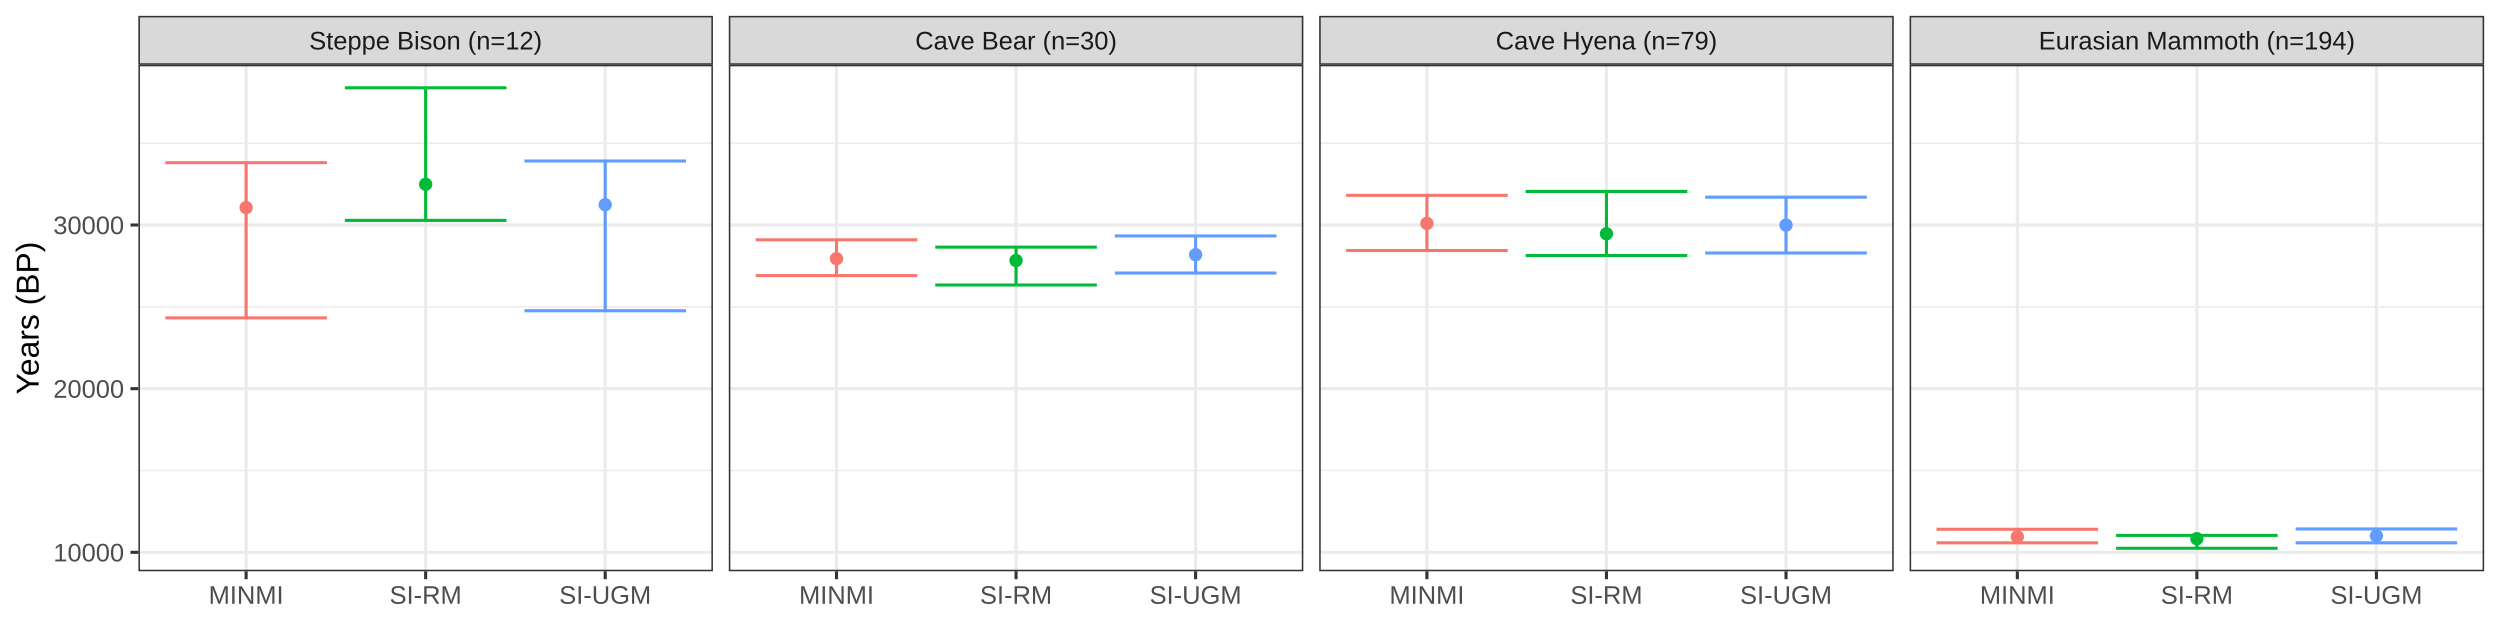
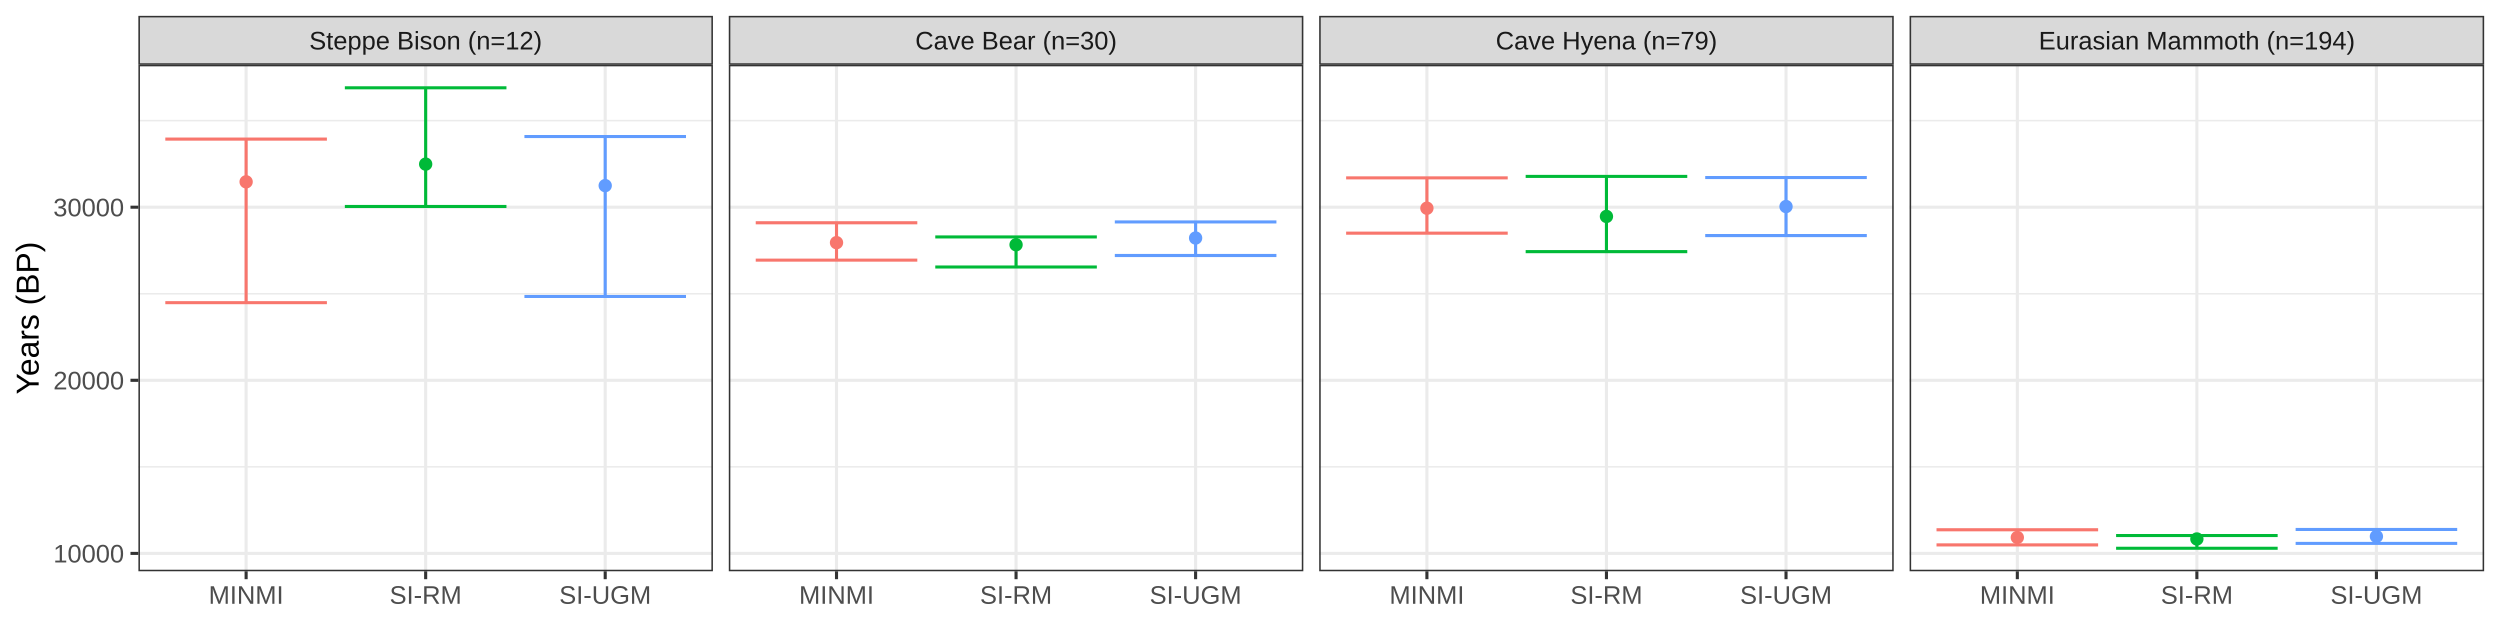
<svg xmlns="http://www.w3.org/2000/svg" class="svglite" width="864.00pt" height="216.00pt" viewBox="0 0 864.00 216.00">
  <defs>
    <style type="text/css">
    .svglite line, .svglite polyline, .svglite polygon, .svglite path, .svglite rect, .svglite circle {
      fill: none;
      stroke: #000000;
      stroke-linecap: round;
      stroke-linejoin: round;
      stroke-miterlimit: 10.00;
    }
    .svglite text {
      white-space: pre;
    }
  </style>
  </defs>
  <rect width="100%" height="100%" style="stroke: none; fill: #FFFFFF;" />
  <defs>
    <clipPath id="cpMC4wMHw4NjQuMDB8MC4wMHwyMTYuMDA=">
      <rect x="0.00" y="0.00" width="864.00" height="216.00" />
    </clipPath>
  </defs>
  <g clip-path="url(#cpMC4wMHw4NjQuMDB8MC4wMHwyMTYuMDA=)">
    <rect x="-0" y="0.00" width="864.00" height="216.00" style="stroke-width: 1.07; stroke: #FFFFFF; fill: #FFFFFF;" />
  </g>
  <defs>
    <clipPath id="cpNDcuODN8MjQ2LjM5fDIyLjQwfDE5Ny40NA==">
      <rect x="47.83" y="22.40" width="198.56" height="175.04" />
    </clipPath>
  </defs>
  <g clip-path="url(#cpNDcuODN8MjQ2LjM5fDIyLjQwfDE5Ny40NA==)">
    <rect x="47.83" y="22.40" width="198.56" height="175.04" style="stroke-width: 1.07; stroke: none; fill: #FFFFFF;" />
-     <polyline points="47.83,162.60 246.39,162.60 " style="stroke-width: 0.53; stroke: #EBEBEB; stroke-linecap: butt;" />
-     <polyline points="47.83,106.04 246.39,106.04 " style="stroke-width: 0.53; stroke: #EBEBEB; stroke-linecap: butt;" />
-     <polyline points="47.83,49.49 246.39,49.49 " style="stroke-width: 0.53; stroke: #EBEBEB; stroke-linecap: butt;" />
-     <polyline points="47.83,190.88 246.39,190.88 " style="stroke-width: 1.07; stroke: #EBEBEB; stroke-linecap: butt;" />
-     <polyline points="47.83,134.32 246.39,134.32 " style="stroke-width: 1.07; stroke: #EBEBEB; stroke-linecap: butt;" />
-     <polyline points="47.83,77.76 246.39,77.76 " style="stroke-width: 1.07; stroke: #EBEBEB; stroke-linecap: butt;" />
+     <polyline points="47.83,161.34 246.39,161.34 " style="stroke-width: 0.53; stroke: #EBEBEB; stroke-linecap: butt;" />
+     <polyline points="47.83,101.52 246.39,101.52 " style="stroke-width: 0.53; stroke: #EBEBEB; stroke-linecap: butt;" />
+     <polyline points="47.83,41.70 246.39,41.70 " style="stroke-width: 0.53; stroke: #EBEBEB; stroke-linecap: butt;" />
+     <polyline points="47.83,191.25 246.39,191.25 " style="stroke-width: 1.07; stroke: #EBEBEB; stroke-linecap: butt;" />
+     <polyline points="47.83,131.43 246.39,131.43 " style="stroke-width: 1.07; stroke: #EBEBEB; stroke-linecap: butt;" />
+     <polyline points="47.83,71.61 246.39,71.61 " style="stroke-width: 1.07; stroke: #EBEBEB; stroke-linecap: butt;" />
    <polyline points="85.06,197.44 85.06,22.40 " style="stroke-width: 1.07; stroke: #EBEBEB; stroke-linecap: butt;" />
    <polyline points="147.11,197.44 147.11,22.40 " style="stroke-width: 1.07; stroke: #EBEBEB; stroke-linecap: butt;" />
    <polyline points="209.16,197.44 209.16,22.40 " style="stroke-width: 1.07; stroke: #EBEBEB; stroke-linecap: butt;" />
-     <polyline points="57.13,56.22 112.98,56.22 " style="stroke-width: 1.07; stroke: #F8766D; stroke-linecap: butt;" />
-     <polyline points="85.06,56.22 85.06,109.85 " style="stroke-width: 1.07; stroke: #F8766D; stroke-linecap: butt;" />
-     <polyline points="57.13,109.85 112.98,109.85 " style="stroke-width: 1.07; stroke: #F8766D; stroke-linecap: butt;" />
-     <polyline points="181.24,55.64 237.08,55.64 " style="stroke-width: 1.07; stroke: #619CFF; stroke-linecap: butt;" />
-     <polyline points="209.16,55.64 209.16,107.40 " style="stroke-width: 1.07; stroke: #619CFF; stroke-linecap: butt;" />
-     <polyline points="181.24,107.40 237.08,107.40 " style="stroke-width: 1.07; stroke: #619CFF; stroke-linecap: butt;" />
+     <polyline points="57.13,48.07 112.98,48.07 " style="stroke-width: 1.07; stroke: #F8766D; stroke-linecap: butt;" />
+     <polyline points="85.06,48.07 85.06,104.60 " style="stroke-width: 1.07; stroke: #F8766D; stroke-linecap: butt;" />
+     <polyline points="57.13,104.60 112.98,104.60 " style="stroke-width: 1.07; stroke: #F8766D; stroke-linecap: butt;" />
+     <polyline points="181.24,47.18 237.08,47.18 " style="stroke-width: 1.07; stroke: #619CFF; stroke-linecap: butt;" />
+     <polyline points="209.16,47.18 209.16,102.46 " style="stroke-width: 1.07; stroke: #619CFF; stroke-linecap: butt;" />
+     <polyline points="181.24,102.46 237.08,102.46 " style="stroke-width: 1.07; stroke: #619CFF; stroke-linecap: butt;" />
    <polyline points="119.18,30.35 175.03,30.35 " style="stroke-width: 1.07; stroke: #00BA38; stroke-linecap: butt;" />
-     <polyline points="147.11,30.35 147.11,76.16 " style="stroke-width: 1.07; stroke: #00BA38; stroke-linecap: butt;" />
-     <polyline points="119.18,76.16 175.03,76.16 " style="stroke-width: 1.07; stroke: #00BA38; stroke-linecap: butt;" />
-     <circle cx="85.06" cy="71.75" r="1.95" style="stroke-width: 0.71; stroke: #F8766D; fill: #F8766D;" />
-     <circle cx="209.16" cy="70.76" r="1.95" style="stroke-width: 0.71; stroke: #619CFF; fill: #619CFF;" />
-     <circle cx="147.11" cy="63.69" r="1.95" style="stroke-width: 0.71; stroke: #00BA38; fill: #00BA38;" />
+     <polyline points="147.11,30.35 147.11,71.35 " style="stroke-width: 1.07; stroke: #00BA38; stroke-linecap: butt;" />
+     <polyline points="119.18,71.35 175.03,71.35 " style="stroke-width: 1.07; stroke: #00BA38; stroke-linecap: butt;" />
+     <circle cx="85.06" cy="62.84" r="1.95" style="stroke-width: 0.71; stroke: #F8766D; fill: #F8766D;" />
+     <circle cx="209.16" cy="64.15" r="1.95" style="stroke-width: 0.71; stroke: #619CFF; fill: #619CFF;" />
+     <circle cx="147.11" cy="56.72" r="1.95" style="stroke-width: 0.71; stroke: #00BA38; fill: #00BA38;" />
    <rect x="47.83" y="22.40" width="198.56" height="175.04" style="stroke-width: 1.07; stroke: #333333;" />
  </g>
  <g clip-path="url(#cpMC4wMHw4NjQuMDB8MC4wMHwyMTYuMDA=)">
</g>
  <defs>
    <clipPath id="cpMjUxLjg3fDQ1MC40M3wyMi40MHwxOTcuNDQ=">
      <rect x="251.87" y="22.40" width="198.56" height="175.04" />
    </clipPath>
  </defs>
  <g clip-path="url(#cpMjUxLjg3fDQ1MC40M3wyMi40MHwxOTcuNDQ=)">
    <rect x="251.87" y="22.40" width="198.56" height="175.04" style="stroke-width: 1.07; stroke: none; fill: #FFFFFF;" />
-     <polyline points="251.87,162.60 450.43,162.60 " style="stroke-width: 0.53; stroke: #EBEBEB; stroke-linecap: butt;" />
-     <polyline points="251.87,106.04 450.43,106.04 " style="stroke-width: 0.53; stroke: #EBEBEB; stroke-linecap: butt;" />
-     <polyline points="251.87,49.49 450.43,49.49 " style="stroke-width: 0.53; stroke: #EBEBEB; stroke-linecap: butt;" />
-     <polyline points="251.87,190.88 450.43,190.88 " style="stroke-width: 1.07; stroke: #EBEBEB; stroke-linecap: butt;" />
-     <polyline points="251.87,134.32 450.43,134.32 " style="stroke-width: 1.07; stroke: #EBEBEB; stroke-linecap: butt;" />
-     <polyline points="251.87,77.76 450.43,77.76 " style="stroke-width: 1.07; stroke: #EBEBEB; stroke-linecap: butt;" />
+     <polyline points="251.87,161.34 450.43,161.34 " style="stroke-width: 0.53; stroke: #EBEBEB; stroke-linecap: butt;" />
+     <polyline points="251.87,101.52 450.43,101.52 " style="stroke-width: 0.53; stroke: #EBEBEB; stroke-linecap: butt;" />
+     <polyline points="251.87,41.70 450.43,41.70 " style="stroke-width: 0.53; stroke: #EBEBEB; stroke-linecap: butt;" />
+     <polyline points="251.87,191.25 450.43,191.25 " style="stroke-width: 1.07; stroke: #EBEBEB; stroke-linecap: butt;" />
+     <polyline points="251.87,131.43 450.43,131.43 " style="stroke-width: 1.07; stroke: #EBEBEB; stroke-linecap: butt;" />
+     <polyline points="251.87,71.61 450.43,71.61 " style="stroke-width: 1.07; stroke: #EBEBEB; stroke-linecap: butt;" />
    <polyline points="289.10,197.44 289.10,22.40 " style="stroke-width: 1.07; stroke: #EBEBEB; stroke-linecap: butt;" />
    <polyline points="351.15,197.44 351.15,22.40 " style="stroke-width: 1.07; stroke: #EBEBEB; stroke-linecap: butt;" />
    <polyline points="413.20,197.44 413.20,22.40 " style="stroke-width: 1.07; stroke: #EBEBEB; stroke-linecap: butt;" />
-     <polyline points="261.18,82.87 317.02,82.87 " style="stroke-width: 1.07; stroke: #F8766D; stroke-linecap: butt;" />
-     <polyline points="289.10,82.87 289.10,95.25 " style="stroke-width: 1.07; stroke: #F8766D; stroke-linecap: butt;" />
-     <polyline points="261.18,95.25 317.02,95.25 " style="stroke-width: 1.07; stroke: #F8766D; stroke-linecap: butt;" />
-     <polyline points="385.28,81.54 441.13,81.54 " style="stroke-width: 1.07; stroke: #619CFF; stroke-linecap: butt;" />
-     <polyline points="413.20,81.54 413.20,94.36 " style="stroke-width: 1.07; stroke: #619CFF; stroke-linecap: butt;" />
-     <polyline points="385.28,94.36 441.13,94.36 " style="stroke-width: 1.07; stroke: #619CFF; stroke-linecap: butt;" />
-     <polyline points="323.23,85.41 379.07,85.41 " style="stroke-width: 1.07; stroke: #00BA38; stroke-linecap: butt;" />
-     <polyline points="351.15,85.41 351.15,98.50 " style="stroke-width: 1.07; stroke: #00BA38; stroke-linecap: butt;" />
-     <polyline points="323.23,98.50 379.07,98.50 " style="stroke-width: 1.07; stroke: #00BA38; stroke-linecap: butt;" />
-     <circle cx="289.10" cy="89.38" r="1.95" style="stroke-width: 0.71; stroke: #F8766D; fill: #F8766D;" />
-     <circle cx="413.20" cy="88.02" r="1.95" style="stroke-width: 0.71; stroke: #619CFF; fill: #619CFF;" />
-     <circle cx="351.15" cy="90.03" r="1.95" style="stroke-width: 0.71; stroke: #00BA38; fill: #00BA38;" />
+     <polyline points="261.18,76.99 317.02,76.99 " style="stroke-width: 1.07; stroke: #F8766D; stroke-linecap: butt;" />
+     <polyline points="289.10,76.99 289.10,89.90 " style="stroke-width: 1.07; stroke: #F8766D; stroke-linecap: butt;" />
+     <polyline points="261.18,89.90 317.02,89.90 " style="stroke-width: 1.07; stroke: #F8766D; stroke-linecap: butt;" />
+     <polyline points="385.28,76.70 441.13,76.70 " style="stroke-width: 1.07; stroke: #619CFF; stroke-linecap: butt;" />
+     <polyline points="413.20,76.70 413.20,88.30 " style="stroke-width: 1.07; stroke: #619CFF; stroke-linecap: butt;" />
+     <polyline points="385.28,88.30 441.13,88.30 " style="stroke-width: 1.07; stroke: #619CFF; stroke-linecap: butt;" />
+     <polyline points="323.23,81.88 379.07,81.88 " style="stroke-width: 1.07; stroke: #00BA38; stroke-linecap: butt;" />
+     <polyline points="351.15,81.88 351.15,92.28 " style="stroke-width: 1.07; stroke: #00BA38; stroke-linecap: butt;" />
+     <polyline points="323.23,92.28 379.07,92.28 " style="stroke-width: 1.07; stroke: #00BA38; stroke-linecap: butt;" />
+     <circle cx="289.10" cy="83.86" r="1.95" style="stroke-width: 0.71; stroke: #F8766D; fill: #F8766D;" />
+     <circle cx="413.20" cy="82.26" r="1.95" style="stroke-width: 0.71; stroke: #619CFF; fill: #619CFF;" />
+     <circle cx="351.15" cy="84.58" r="1.95" style="stroke-width: 0.71; stroke: #00BA38; fill: #00BA38;" />
    <rect x="251.87" y="22.40" width="198.56" height="175.04" style="stroke-width: 1.07; stroke: #333333;" />
  </g>
  <g clip-path="url(#cpMC4wMHw4NjQuMDB8MC4wMHwyMTYuMDA=)">
</g>
  <defs>
    <clipPath id="cpNDU1LjkxfDY1NC40OHwyMi40MHwxOTcuNDQ=">
      <rect x="455.91" y="22.40" width="198.56" height="175.04" />
    </clipPath>
  </defs>
  <g clip-path="url(#cpNDU1LjkxfDY1NC40OHwyMi40MHwxOTcuNDQ=)">
    <rect x="455.91" y="22.40" width="198.56" height="175.04" style="stroke-width: 1.07; stroke: none; fill: #FFFFFF;" />
-     <polyline points="455.91,162.60 654.48,162.60 " style="stroke-width: 0.53; stroke: #EBEBEB; stroke-linecap: butt;" />
-     <polyline points="455.91,106.04 654.48,106.04 " style="stroke-width: 0.53; stroke: #EBEBEB; stroke-linecap: butt;" />
-     <polyline points="455.91,49.49 654.48,49.49 " style="stroke-width: 0.53; stroke: #EBEBEB; stroke-linecap: butt;" />
-     <polyline points="455.91,190.88 654.48,190.88 " style="stroke-width: 1.07; stroke: #EBEBEB; stroke-linecap: butt;" />
-     <polyline points="455.91,134.32 654.48,134.32 " style="stroke-width: 1.07; stroke: #EBEBEB; stroke-linecap: butt;" />
-     <polyline points="455.91,77.76 654.48,77.76 " style="stroke-width: 1.07; stroke: #EBEBEB; stroke-linecap: butt;" />
+     <polyline points="455.91,161.34 654.48,161.34 " style="stroke-width: 0.53; stroke: #EBEBEB; stroke-linecap: butt;" />
+     <polyline points="455.91,101.52 654.48,101.52 " style="stroke-width: 0.53; stroke: #EBEBEB; stroke-linecap: butt;" />
+     <polyline points="455.91,41.70 654.48,41.70 " style="stroke-width: 0.53; stroke: #EBEBEB; stroke-linecap: butt;" />
+     <polyline points="455.91,191.25 654.48,191.25 " style="stroke-width: 1.07; stroke: #EBEBEB; stroke-linecap: butt;" />
+     <polyline points="455.91,131.43 654.48,131.43 " style="stroke-width: 1.07; stroke: #EBEBEB; stroke-linecap: butt;" />
+     <polyline points="455.91,71.61 654.48,71.61 " style="stroke-width: 1.07; stroke: #EBEBEB; stroke-linecap: butt;" />
    <polyline points="493.14,197.44 493.14,22.40 " style="stroke-width: 1.07; stroke: #EBEBEB; stroke-linecap: butt;" />
    <polyline points="555.19,197.44 555.19,22.40 " style="stroke-width: 1.07; stroke: #EBEBEB; stroke-linecap: butt;" />
    <polyline points="617.25,197.44 617.25,22.40 " style="stroke-width: 1.07; stroke: #EBEBEB; stroke-linecap: butt;" />
-     <polyline points="465.22,67.51 521.07,67.51 " style="stroke-width: 1.07; stroke: #F8766D; stroke-linecap: butt;" />
-     <polyline points="493.14,67.51 493.14,86.58 " style="stroke-width: 1.07; stroke: #F8766D; stroke-linecap: butt;" />
-     <polyline points="465.22,86.58 521.07,86.58 " style="stroke-width: 1.07; stroke: #F8766D; stroke-linecap: butt;" />
-     <polyline points="589.32,68.14 645.17,68.14 " style="stroke-width: 1.07; stroke: #619CFF; stroke-linecap: butt;" />
-     <polyline points="617.25,68.14 617.25,87.43 " style="stroke-width: 1.07; stroke: #619CFF; stroke-linecap: butt;" />
-     <polyline points="589.32,87.43 645.17,87.43 " style="stroke-width: 1.07; stroke: #619CFF; stroke-linecap: butt;" />
-     <polyline points="527.27,66.16 583.12,66.16 " style="stroke-width: 1.07; stroke: #00BA38; stroke-linecap: butt;" />
-     <polyline points="555.19,66.16 555.19,88.31 " style="stroke-width: 1.07; stroke: #00BA38; stroke-linecap: butt;" />
-     <polyline points="527.27,88.31 583.12,88.31 " style="stroke-width: 1.07; stroke: #00BA38; stroke-linecap: butt;" />
-     <circle cx="493.14" cy="77.21" r="1.95" style="stroke-width: 0.71; stroke: #F8766D; fill: #F8766D;" />
-     <circle cx="617.25" cy="77.79" r="1.95" style="stroke-width: 0.71; stroke: #619CFF; fill: #619CFF;" />
-     <circle cx="555.19" cy="80.79" r="1.95" style="stroke-width: 0.71; stroke: #00BA38; fill: #00BA38;" />
+     <polyline points="465.22,61.47 521.07,61.47 " style="stroke-width: 1.07; stroke: #F8766D; stroke-linecap: butt;" />
+     <polyline points="493.14,61.47 493.14,80.58 " style="stroke-width: 1.07; stroke: #F8766D; stroke-linecap: butt;" />
+     <polyline points="465.22,80.58 521.07,80.58 " style="stroke-width: 1.07; stroke: #F8766D; stroke-linecap: butt;" />
+     <polyline points="589.32,61.36 645.17,61.36 " style="stroke-width: 1.07; stroke: #619CFF; stroke-linecap: butt;" />
+     <polyline points="617.25,61.36 617.25,81.41 " style="stroke-width: 1.07; stroke: #619CFF; stroke-linecap: butt;" />
+     <polyline points="589.32,81.41 645.17,81.41 " style="stroke-width: 1.07; stroke: #619CFF; stroke-linecap: butt;" />
+     <polyline points="527.27,60.96 583.12,60.96 " style="stroke-width: 1.07; stroke: #00BA38; stroke-linecap: butt;" />
+     <polyline points="555.19,60.96 555.19,86.96 " style="stroke-width: 1.07; stroke: #00BA38; stroke-linecap: butt;" />
+     <polyline points="527.27,86.96 583.12,86.96 " style="stroke-width: 1.07; stroke: #00BA38; stroke-linecap: butt;" />
+     <circle cx="493.14" cy="71.96" r="1.95" style="stroke-width: 0.71; stroke: #F8766D; fill: #F8766D;" />
+     <circle cx="617.25" cy="71.38" r="1.95" style="stroke-width: 0.71; stroke: #619CFF; fill: #619CFF;" />
+     <circle cx="555.19" cy="74.80" r="1.95" style="stroke-width: 0.71; stroke: #00BA38; fill: #00BA38;" />
    <rect x="455.91" y="22.40" width="198.56" height="175.04" style="stroke-width: 1.07; stroke: #333333;" />
  </g>
  <g clip-path="url(#cpMC4wMHw4NjQuMDB8MC4wMHwyMTYuMDA=)">
</g>
  <defs>
    <clipPath id="cpNjU5Ljk2fDg1OC41MnwyMi40MHwxOTcuNDQ=">
      <rect x="659.96" y="22.40" width="198.56" height="175.04" />
    </clipPath>
  </defs>
  <g clip-path="url(#cpNjU5Ljk2fDg1OC41MnwyMi40MHwxOTcuNDQ=)">
    <rect x="659.96" y="22.40" width="198.56" height="175.04" style="stroke-width: 1.07; stroke: none; fill: #FFFFFF;" />
-     <polyline points="659.96,162.60 858.52,162.60 " style="stroke-width: 0.53; stroke: #EBEBEB; stroke-linecap: butt;" />
-     <polyline points="659.96,106.04 858.52,106.04 " style="stroke-width: 0.53; stroke: #EBEBEB; stroke-linecap: butt;" />
-     <polyline points="659.96,49.49 858.52,49.49 " style="stroke-width: 0.53; stroke: #EBEBEB; stroke-linecap: butt;" />
-     <polyline points="659.96,190.88 858.52,190.88 " style="stroke-width: 1.07; stroke: #EBEBEB; stroke-linecap: butt;" />
-     <polyline points="659.96,134.32 858.52,134.32 " style="stroke-width: 1.07; stroke: #EBEBEB; stroke-linecap: butt;" />
-     <polyline points="659.96,77.76 858.52,77.76 " style="stroke-width: 1.07; stroke: #EBEBEB; stroke-linecap: butt;" />
+     <polyline points="659.96,161.34 858.52,161.34 " style="stroke-width: 0.53; stroke: #EBEBEB; stroke-linecap: butt;" />
+     <polyline points="659.96,101.52 858.52,101.52 " style="stroke-width: 0.53; stroke: #EBEBEB; stroke-linecap: butt;" />
+     <polyline points="659.96,41.70 858.52,41.70 " style="stroke-width: 0.53; stroke: #EBEBEB; stroke-linecap: butt;" />
+     <polyline points="659.96,191.25 858.52,191.25 " style="stroke-width: 1.07; stroke: #EBEBEB; stroke-linecap: butt;" />
+     <polyline points="659.96,131.43 858.52,131.43 " style="stroke-width: 1.07; stroke: #EBEBEB; stroke-linecap: butt;" />
+     <polyline points="659.96,71.61 858.52,71.61 " style="stroke-width: 1.07; stroke: #EBEBEB; stroke-linecap: butt;" />
    <polyline points="697.19,197.44 697.19,22.40 " style="stroke-width: 1.07; stroke: #EBEBEB; stroke-linecap: butt;" />
    <polyline points="759.24,197.44 759.24,22.40 " style="stroke-width: 1.07; stroke: #EBEBEB; stroke-linecap: butt;" />
    <polyline points="821.29,197.44 821.29,22.40 " style="stroke-width: 1.07; stroke: #EBEBEB; stroke-linecap: butt;" />
-     <polyline points="669.26,182.91 725.11,182.91 " style="stroke-width: 1.07; stroke: #F8766D; stroke-linecap: butt;" />
-     <polyline points="697.19,182.91 697.19,187.60 " style="stroke-width: 1.07; stroke: #F8766D; stroke-linecap: butt;" />
-     <polyline points="669.26,187.60 725.11,187.60 " style="stroke-width: 1.07; stroke: #F8766D; stroke-linecap: butt;" />
-     <polyline points="793.37,182.81 849.21,182.81 " style="stroke-width: 1.07; stroke: #619CFF; stroke-linecap: butt;" />
-     <polyline points="821.29,182.81 821.29,187.60 " style="stroke-width: 1.07; stroke: #619CFF; stroke-linecap: butt;" />
-     <polyline points="793.37,187.60 849.21,187.60 " style="stroke-width: 1.07; stroke: #619CFF; stroke-linecap: butt;" />
-     <polyline points="731.32,185.03 787.16,185.03 " style="stroke-width: 1.07; stroke: #00BA38; stroke-linecap: butt;" />
-     <polyline points="759.24,185.03 759.24,189.48 " style="stroke-width: 1.07; stroke: #00BA38; stroke-linecap: butt;" />
+     <polyline points="669.26,183.09 725.11,183.09 " style="stroke-width: 1.07; stroke: #F8766D; stroke-linecap: butt;" />
+     <polyline points="697.19,183.09 697.19,188.32 " style="stroke-width: 1.07; stroke: #F8766D; stroke-linecap: butt;" />
+     <polyline points="669.26,188.32 725.11,188.32 " style="stroke-width: 1.07; stroke: #F8766D; stroke-linecap: butt;" />
+     <polyline points="793.37,182.98 849.21,182.98 " style="stroke-width: 1.07; stroke: #619CFF; stroke-linecap: butt;" />
+     <polyline points="821.29,182.98 821.29,187.80 " style="stroke-width: 1.07; stroke: #619CFF; stroke-linecap: butt;" />
+     <polyline points="793.37,187.80 849.21,187.80 " style="stroke-width: 1.07; stroke: #619CFF; stroke-linecap: butt;" />
+     <polyline points="731.32,185.08 787.16,185.08 " style="stroke-width: 1.07; stroke: #00BA38; stroke-linecap: butt;" />
+     <polyline points="759.24,185.08 759.24,189.48 " style="stroke-width: 1.07; stroke: #00BA38; stroke-linecap: butt;" />
    <polyline points="731.32,189.48 787.16,189.48 " style="stroke-width: 1.07; stroke: #00BA38; stroke-linecap: butt;" />
-     <circle cx="697.19" cy="185.51" r="1.95" style="stroke-width: 0.71; stroke: #F8766D; fill: #F8766D;" />
-     <circle cx="821.29" cy="185.20" r="1.95" style="stroke-width: 0.71; stroke: #619CFF; fill: #619CFF;" />
-     <circle cx="759.24" cy="186.17" r="1.95" style="stroke-width: 0.71; stroke: #00BA38; fill: #00BA38;" />
+     <circle cx="697.19" cy="185.75" r="1.95" style="stroke-width: 0.71; stroke: #F8766D; fill: #F8766D;" />
+     <circle cx="821.29" cy="185.39" r="1.95" style="stroke-width: 0.71; stroke: #619CFF; fill: #619CFF;" />
+     <circle cx="759.24" cy="186.27" r="1.95" style="stroke-width: 0.71; stroke: #00BA38; fill: #00BA38;" />
    <rect x="659.96" y="22.40" width="198.56" height="175.04" style="stroke-width: 1.07; stroke: #333333;" />
  </g>
  <g clip-path="url(#cpMC4wMHw4NjQuMDB8MC4wMHwyMTYuMDA=)">
</g>
  <defs>
    <clipPath id="cpNDcuODN8MjQ2LjM5fDUuNDh8MjIuNDA=">
      <rect x="47.83" y="5.48" width="198.56" height="16.92" />
    </clipPath>
  </defs>
  <g clip-path="url(#cpNDcuODN8MjQ2LjM5fDUuNDh8MjIuNDA=)">
    <rect x="47.83" y="5.48" width="198.56" height="16.92" style="stroke-width: 1.07; stroke: #333333; fill: #D9D9D9;" />
    <text x="147.11" y="17.09" text-anchor="middle" style="font-size: 8.80px;fill: #1A1A1A; font-family: &quot;Arial&quot;;" textLength="80.50px" lengthAdjust="spacingAndGlyphs">Steppe Bison (n=12)</text>
  </g>
  <g clip-path="url(#cpMC4wMHw4NjQuMDB8MC4wMHwyMTYuMDA=)">
</g>
  <defs>
    <clipPath id="cpMjUxLjg3fDQ1MC40M3w1LjQ4fDIyLjQw">
      <rect x="251.87" y="5.48" width="198.56" height="16.92" />
    </clipPath>
  </defs>
  <g clip-path="url(#cpMjUxLjg3fDQ1MC40M3w1LjQ4fDIyLjQw)">
    <rect x="251.87" y="5.48" width="198.56" height="16.92" style="stroke-width: 1.07; stroke: #333333; fill: #D9D9D9;" />
    <text x="351.15" y="17.09" text-anchor="middle" style="font-size: 8.80px;fill: #1A1A1A; font-family: &quot;Arial&quot;;" textLength="69.72px" lengthAdjust="spacingAndGlyphs">Cave Bear (n=30)</text>
  </g>
  <g clip-path="url(#cpMC4wMHw4NjQuMDB8MC4wMHwyMTYuMDA=)">
</g>
  <defs>
    <clipPath id="cpNDU1LjkxfDY1NC40OHw1LjQ4fDIyLjQw">
      <rect x="455.91" y="5.48" width="198.56" height="16.92" />
    </clipPath>
  </defs>
  <g clip-path="url(#cpNDU1LjkxfDY1NC40OHw1LjQ4fDIyLjQw)">
    <rect x="455.91" y="5.48" width="198.56" height="16.92" style="stroke-width: 1.07; stroke: #333333; fill: #D9D9D9;" />
    <text x="555.19" y="17.09" text-anchor="middle" style="font-size: 8.80px;fill: #1A1A1A; font-family: &quot;Arial&quot;;" textLength="76.56px" lengthAdjust="spacingAndGlyphs">Cave Hyena (n=79)</text>
  </g>
  <g clip-path="url(#cpMC4wMHw4NjQuMDB8MC4wMHwyMTYuMDA=)">
</g>
  <defs>
    <clipPath id="cpNjU5Ljk2fDg1OC41Mnw1LjQ4fDIyLjQw">
      <rect x="659.96" y="5.48" width="198.56" height="16.92" />
    </clipPath>
  </defs>
  <g clip-path="url(#cpNjU5Ljk2fDg1OC41Mnw1LjQ4fDIyLjQw)">
    <rect x="659.96" y="5.48" width="198.56" height="16.92" style="stroke-width: 1.07; stroke: #333333; fill: #D9D9D9;" />
    <text x="759.24" y="17.09" text-anchor="middle" style="font-size: 8.80px;fill: #1A1A1A; font-family: &quot;Arial&quot;;" textLength="109.34px" lengthAdjust="spacingAndGlyphs">Eurasian Mammoth (n=194)</text>
  </g>
  <g clip-path="url(#cpMC4wMHw4NjQuMDB8MC4wMHwyMTYuMDA=)">
    <polyline points="85.06,200.18 85.06,197.44 " style="stroke-width: 1.07; stroke: #333333; stroke-linecap: butt;" />
    <polyline points="147.11,200.18 147.11,197.44 " style="stroke-width: 1.07; stroke: #333333; stroke-linecap: butt;" />
    <polyline points="209.16,200.18 209.16,197.44 " style="stroke-width: 1.07; stroke: #333333; stroke-linecap: butt;" />
    <text x="85.06" y="208.67" text-anchor="middle" style="font-size: 8.80px;fill: #4D4D4D; font-family: &quot;Arial&quot;;" textLength="25.91px" lengthAdjust="spacingAndGlyphs">MINMI</text>
    <text x="147.11" y="208.67" text-anchor="middle" style="font-size: 8.80px;fill: #4D4D4D; font-family: &quot;Arial&quot;;" textLength="24.93px" lengthAdjust="spacingAndGlyphs">SI-RM</text>
    <text x="209.16" y="208.67" text-anchor="middle" style="font-size: 8.80px;fill: #4D4D4D; font-family: &quot;Arial&quot;;" textLength="31.77px" lengthAdjust="spacingAndGlyphs">SI-UGM</text>
    <polyline points="289.10,200.18 289.10,197.44 " style="stroke-width: 1.07; stroke: #333333; stroke-linecap: butt;" />
    <polyline points="351.15,200.18 351.15,197.44 " style="stroke-width: 1.07; stroke: #333333; stroke-linecap: butt;" />
    <polyline points="413.20,200.18 413.20,197.44 " style="stroke-width: 1.07; stroke: #333333; stroke-linecap: butt;" />
    <text x="289.10" y="208.67" text-anchor="middle" style="font-size: 8.80px;fill: #4D4D4D; font-family: &quot;Arial&quot;;" textLength="25.91px" lengthAdjust="spacingAndGlyphs">MINMI</text>
    <text x="351.15" y="208.67" text-anchor="middle" style="font-size: 8.80px;fill: #4D4D4D; font-family: &quot;Arial&quot;;" textLength="24.93px" lengthAdjust="spacingAndGlyphs">SI-RM</text>
    <text x="413.20" y="208.67" text-anchor="middle" style="font-size: 8.80px;fill: #4D4D4D; font-family: &quot;Arial&quot;;" textLength="31.77px" lengthAdjust="spacingAndGlyphs">SI-UGM</text>
    <polyline points="493.14,200.18 493.14,197.44 " style="stroke-width: 1.07; stroke: #333333; stroke-linecap: butt;" />
    <polyline points="555.19,200.18 555.19,197.44 " style="stroke-width: 1.07; stroke: #333333; stroke-linecap: butt;" />
    <polyline points="617.25,200.18 617.25,197.44 " style="stroke-width: 1.07; stroke: #333333; stroke-linecap: butt;" />
    <text x="493.14" y="208.67" text-anchor="middle" style="font-size: 8.80px;fill: #4D4D4D; font-family: &quot;Arial&quot;;" textLength="25.91px" lengthAdjust="spacingAndGlyphs">MINMI</text>
    <text x="555.19" y="208.67" text-anchor="middle" style="font-size: 8.80px;fill: #4D4D4D; font-family: &quot;Arial&quot;;" textLength="24.93px" lengthAdjust="spacingAndGlyphs">SI-RM</text>
    <text x="617.25" y="208.67" text-anchor="middle" style="font-size: 8.80px;fill: #4D4D4D; font-family: &quot;Arial&quot;;" textLength="31.77px" lengthAdjust="spacingAndGlyphs">SI-UGM</text>
    <polyline points="697.19,200.18 697.19,197.44 " style="stroke-width: 1.07; stroke: #333333; stroke-linecap: butt;" />
    <polyline points="759.24,200.18 759.24,197.44 " style="stroke-width: 1.07; stroke: #333333; stroke-linecap: butt;" />
    <polyline points="821.29,200.18 821.29,197.44 " style="stroke-width: 1.07; stroke: #333333; stroke-linecap: butt;" />
    <text x="697.19" y="208.67" text-anchor="middle" style="font-size: 8.80px;fill: #4D4D4D; font-family: &quot;Arial&quot;;" textLength="25.91px" lengthAdjust="spacingAndGlyphs">MINMI</text>
    <text x="759.24" y="208.67" text-anchor="middle" style="font-size: 8.80px;fill: #4D4D4D; font-family: &quot;Arial&quot;;" textLength="24.93px" lengthAdjust="spacingAndGlyphs">SI-RM</text>
    <text x="821.29" y="208.67" text-anchor="middle" style="font-size: 8.80px;fill: #4D4D4D; font-family: &quot;Arial&quot;;" textLength="31.77px" lengthAdjust="spacingAndGlyphs">SI-UGM</text>
-     <text x="42.89" y="194.03" text-anchor="end" style="font-size: 8.80px;fill: #4D4D4D; font-family: &quot;Arial&quot;;" textLength="24.48px" lengthAdjust="spacingAndGlyphs">10000</text>
-     <text x="42.89" y="137.47" text-anchor="end" style="font-size: 8.80px;fill: #4D4D4D; font-family: &quot;Arial&quot;;" textLength="24.48px" lengthAdjust="spacingAndGlyphs">20000</text>
-     <text x="42.89" y="80.91" text-anchor="end" style="font-size: 8.80px;fill: #4D4D4D; font-family: &quot;Arial&quot;;" textLength="24.48px" lengthAdjust="spacingAndGlyphs">30000</text>
-     <polyline points="45.09,190.88 47.83,190.88 " style="stroke-width: 1.07; stroke: #333333; stroke-linecap: butt;" />
-     <polyline points="45.09,134.32 47.83,134.32 " style="stroke-width: 1.07; stroke: #333333; stroke-linecap: butt;" />
-     <polyline points="45.09,77.76 47.83,77.76 " style="stroke-width: 1.07; stroke: #333333; stroke-linecap: butt;" />
+     <text x="42.89" y="194.40" text-anchor="end" style="font-size: 8.80px;fill: #4D4D4D; font-family: &quot;Arial&quot;;" textLength="24.48px" lengthAdjust="spacingAndGlyphs">10000</text>
+     <text x="42.89" y="134.58" text-anchor="end" style="font-size: 8.80px;fill: #4D4D4D; font-family: &quot;Arial&quot;;" textLength="24.48px" lengthAdjust="spacingAndGlyphs">20000</text>
+     <text x="42.89" y="74.76" text-anchor="end" style="font-size: 8.80px;fill: #4D4D4D; font-family: &quot;Arial&quot;;" textLength="24.48px" lengthAdjust="spacingAndGlyphs">30000</text>
+     <polyline points="45.09,191.25 47.83,191.25 " style="stroke-width: 1.07; stroke: #333333; stroke-linecap: butt;" />
+     <polyline points="45.09,131.43 47.83,131.43 " style="stroke-width: 1.07; stroke: #333333; stroke-linecap: butt;" />
+     <polyline points="45.09,71.61 47.83,71.61 " style="stroke-width: 1.07; stroke: #333333; stroke-linecap: butt;" />
    <text transform="translate(13.36,109.92) rotate(-90)" text-anchor="middle" style="font-size: 11.00px; font-family: &quot;Arial&quot;;" textLength="52.80px" lengthAdjust="spacingAndGlyphs">Years (BP)</text>
  </g>
</svg>
